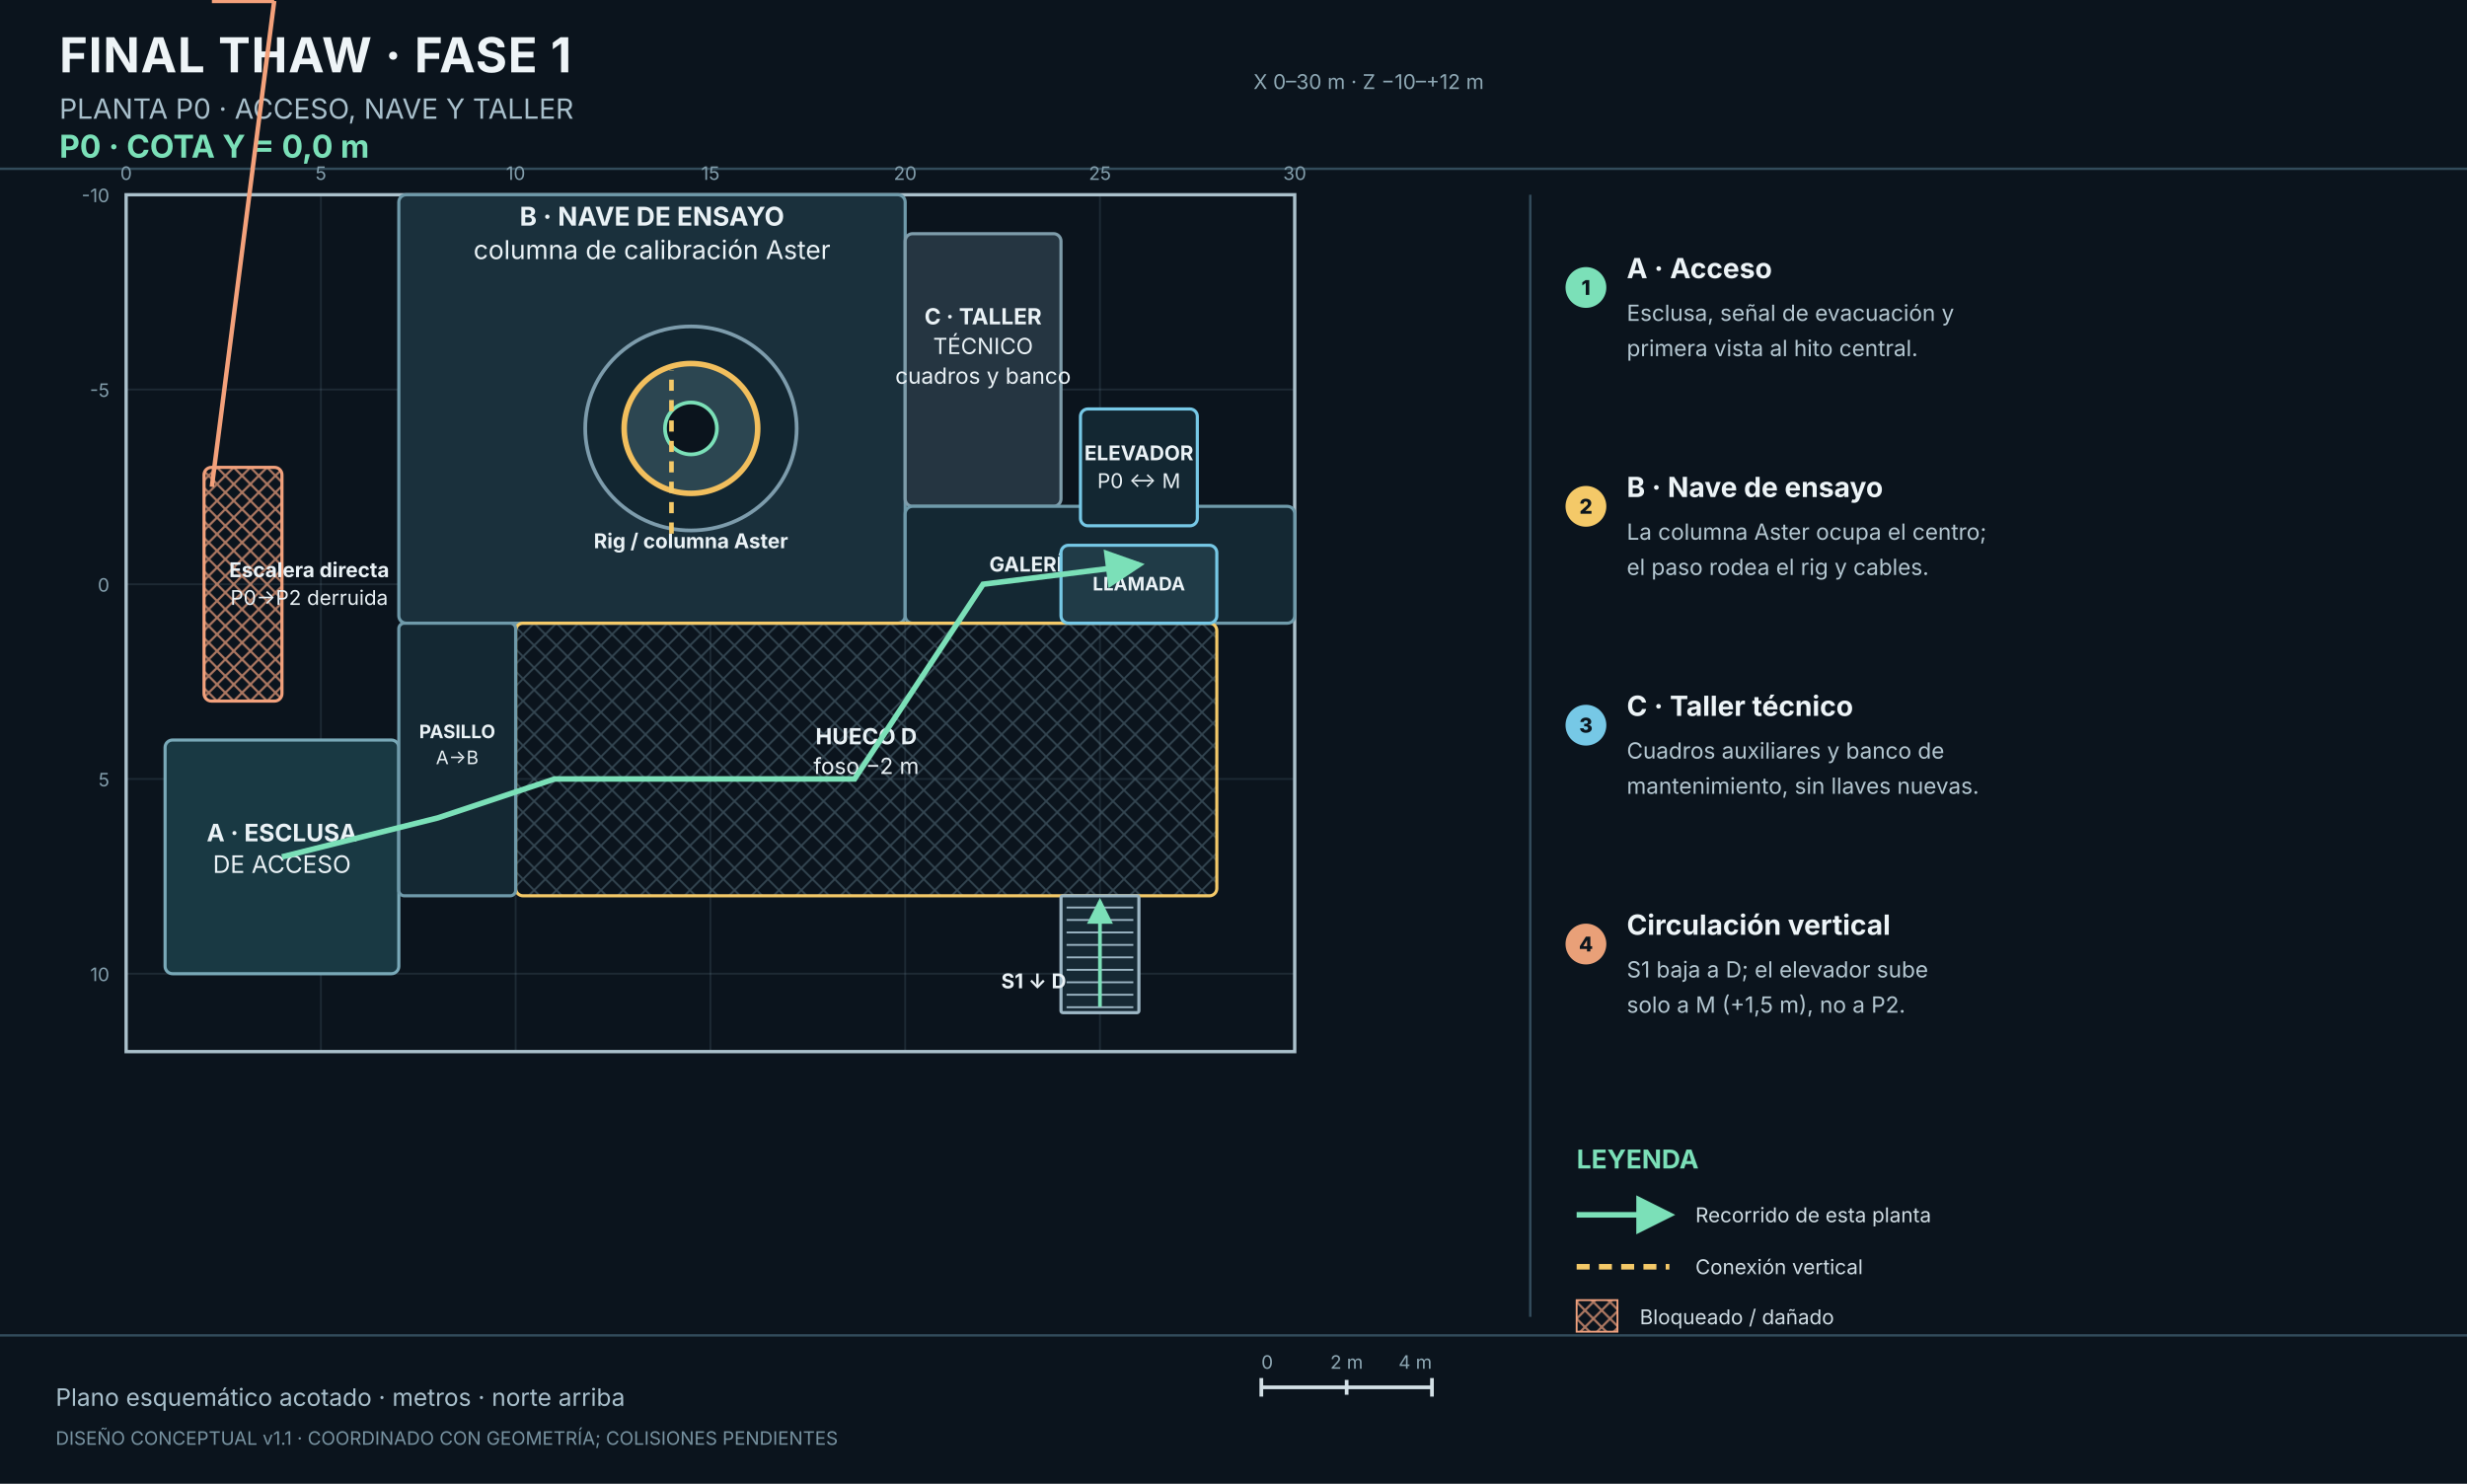
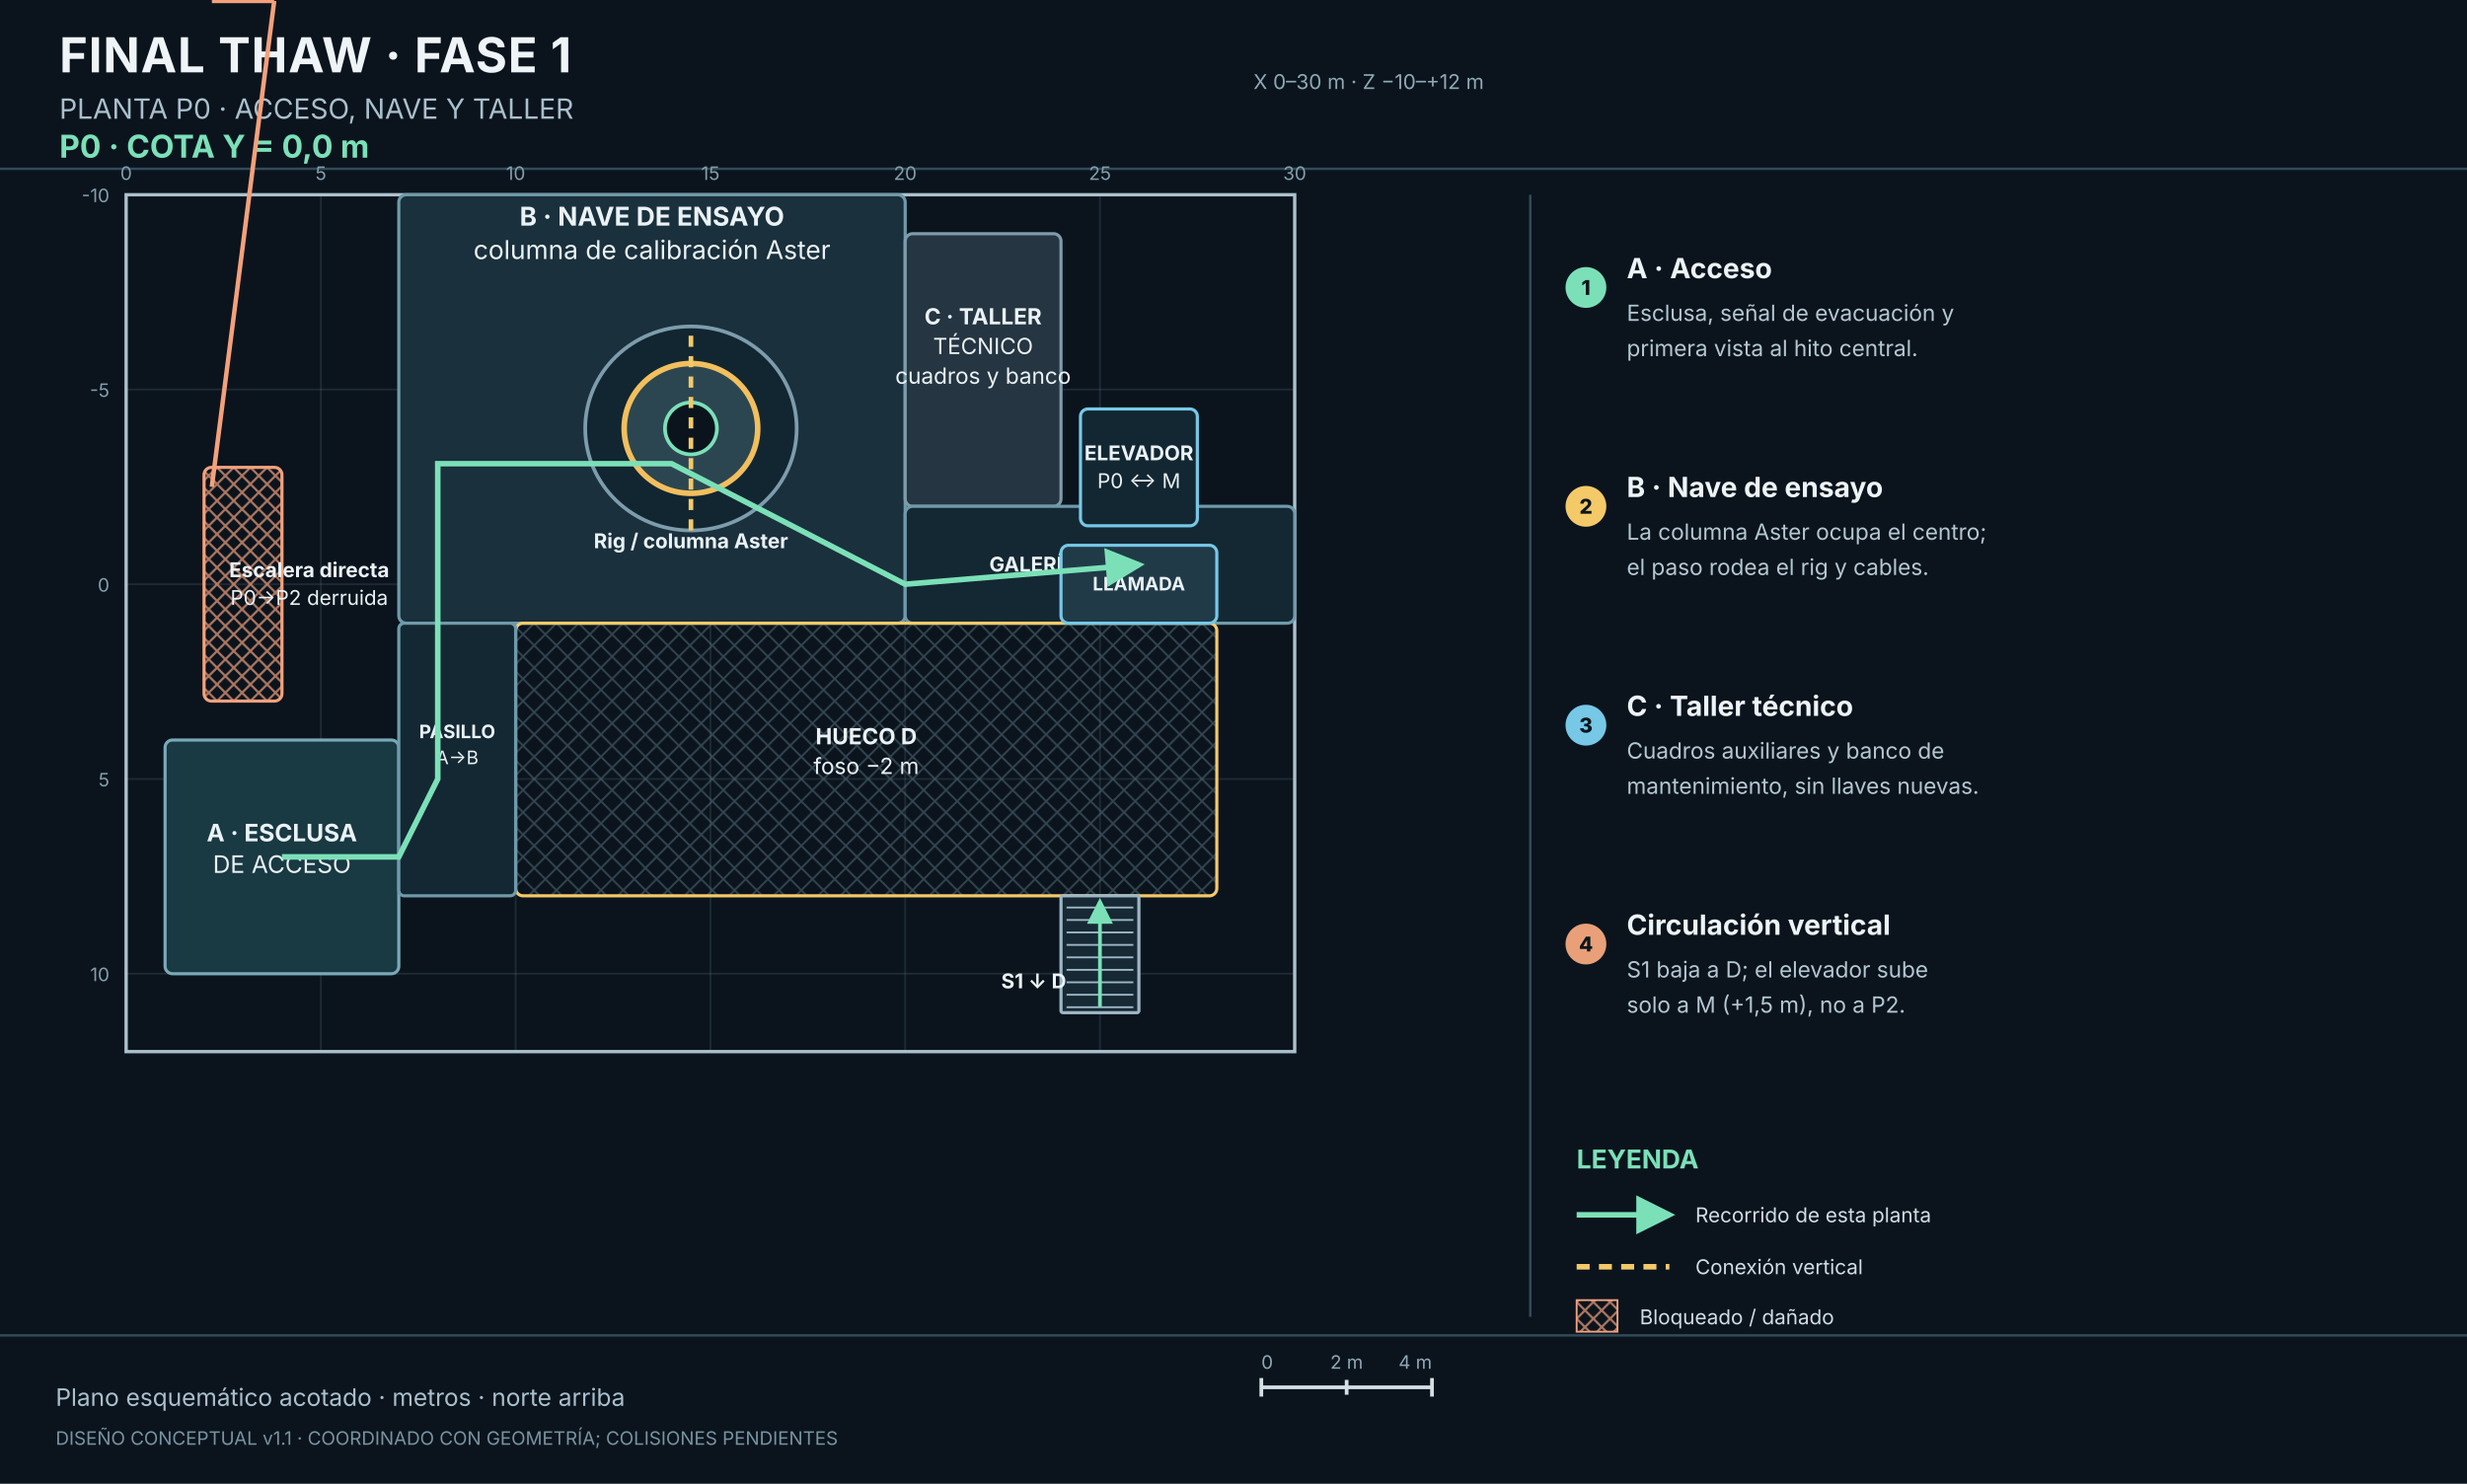
<svg xmlns="http://www.w3.org/2000/svg" viewBox="0 0 1330 800" role="img" aria-label="PLANTA P0 · ACCESO, NAVE Y TALLER">
  <defs>
    <marker id="arrow" viewBox="0 0 10 10" refX="8.5" refY="5" markerWidth="7" markerHeight="7" orient="auto">
      <path d="M0,0 L10,5 L0,10 z" fill="#7be0b8" />
    </marker>
    <marker id="vertical" viewBox="0 0 10 10" refX="8.5" refY="5" markerWidth="7" markerHeight="7" orient="auto">
      <path d="M0,0 L10,5 L0,10 z" fill="#f4c968" />
    </marker>
    <pattern id="blocked" width="9" height="9" patternUnits="userSpaceOnUse">
      <path d="M0,0L9,9M9,0L0,9" stroke="#efa17e" stroke-width="1.2" opacity=".7" />
    </pattern>
    <pattern id="void" width="12" height="12" patternUnits="userSpaceOnUse">
      <path d="M0,0L12,12M12,0L0,12" stroke="#64808e" stroke-width="1" opacity=".45" />
    </pattern>
  </defs>
  <style>text{font-family:Inter,Arial,sans-serif}.title{font-size:26px;font-weight:750;fill:#eef4f7;letter-spacing:.5px}.sub{font-size:15px;fill:#a9c0cc}.level{font-size:17px;font-weight:750;fill:#7be0b8}.room{font-size:13px;fill:#eaf2f6}.small{font-size:11px;fill:#d0dde4}.muted{font-size:11px;fill:#8fa9b5}</style>
  <rect width="1330" height="800" fill="#0b141d" />
  <path d="M0 91H1330M825 105V710M0 720H1330" stroke="#324b5a" stroke-width="1.3" />
  <text x="32" y="39" class="title">FINAL THAW · FASE 1</text>
  <text x="32" y="64" class="sub">PLANTA P0 · ACCESO, NAVE Y TALLER</text>
  <text x="32" y="85" class="level">P0 · COTA Y = 0,0 m</text>
  <text x="800" y="48" text-anchor="end" class="muted">X 0–30 m · Z −10–+12 m</text>
  <line x1="68" y1="105" x2="68" y2="567" stroke="#7895a6" opacity=".17" />
  <text x="68" y="97" font-size="10" text-anchor="middle" fill="#839eac">0</text>
  <line x1="173" y1="105" x2="173" y2="567" stroke="#7895a6" opacity=".17" />
  <text x="173" y="97" font-size="10" text-anchor="middle" fill="#839eac">5</text>
  <line x1="278" y1="105" x2="278" y2="567" stroke="#7895a6" opacity=".17" />
  <text x="278" y="97" font-size="10" text-anchor="middle" fill="#839eac">10</text>
  <line x1="383" y1="105" x2="383" y2="567" stroke="#7895a6" opacity=".17" />
  <text x="383" y="97" font-size="10" text-anchor="middle" fill="#839eac">15</text>
  <line x1="488" y1="105" x2="488" y2="567" stroke="#7895a6" opacity=".17" />
  <text x="488" y="97" font-size="10" text-anchor="middle" fill="#839eac">20</text>
  <line x1="593" y1="105" x2="593" y2="567" stroke="#7895a6" opacity=".17" />
  <text x="593" y="97" font-size="10" text-anchor="middle" fill="#839eac">25</text>
  <line x1="698" y1="105" x2="698" y2="567" stroke="#7895a6" opacity=".17" />
  <text x="698" y="97" font-size="10" text-anchor="middle" fill="#839eac">30</text>
  <line x1="68" y1="105" x2="698" y2="105" stroke="#7895a6" opacity=".17" />
  <text x="59" y="109" font-size="10" text-anchor="end" fill="#839eac">-10</text>
  <line x1="68" y1="210" x2="698" y2="210" stroke="#7895a6" opacity=".17" />
  <text x="59" y="214" font-size="10" text-anchor="end" fill="#839eac">-5</text>
  <line x1="68" y1="315" x2="698" y2="315" stroke="#7895a6" opacity=".17" />
  <text x="59" y="319" font-size="10" text-anchor="end" fill="#839eac">0</text>
  <line x1="68" y1="420" x2="698" y2="420" stroke="#7895a6" opacity=".17" />
  <text x="59" y="424" font-size="10" text-anchor="end" fill="#839eac">5</text>
  <line x1="68" y1="525" x2="698" y2="525" stroke="#7895a6" opacity=".17" />
  <text x="59" y="529" font-size="10" text-anchor="end" fill="#839eac">10</text>
  <rect x="68" y="105" width="630" height="462" fill="none" stroke="#abc1cc" stroke-width="1.8" />
  <rect x="89" y="399" width="126" height="126" rx="4" fill="#193943" stroke="#79a9b8" stroke-width="1.7" />
  <text x="152" y="453.633" text-anchor="middle" font-size="13" font-family="Inter,Arial,sans-serif" font-weight="700" fill="#eaf2f6">A · ESCLUSA</text>
  <text x="152" y="470.633" text-anchor="middle" font-size="13" font-family="Inter,Arial,sans-serif" font-weight="400" fill="#eaf2f6">DE ACCESO</text>
  <rect x="215" y="105" width="273" height="231" rx="4" fill="#1a303c" stroke="#6f9aaa" stroke-width="1.7" />
  <text x="351.5" y="121.667" text-anchor="middle" font-size="14" font-family="Inter,Arial,sans-serif" font-weight="700" fill="#eaf2f6">B · NAVE DE ENSAYO</text>
  <text x="351.5" y="139.667" text-anchor="middle" font-size="14" font-family="Inter,Arial,sans-serif" font-weight="400" fill="#eaf2f6">columna de calibración Aster</text>
  <rect x="488" y="126" width="84" height="147" rx="4" fill="#253541" stroke="#7e9caa" stroke-width="1.7" />
  <text x="530" y="174.9" text-anchor="middle" font-size="12" font-family="Inter,Arial,sans-serif" font-weight="700" fill="#eaf2f6">C · TALLER</text>
  <text x="530" y="190.9" text-anchor="middle" font-size="12" font-family="Inter,Arial,sans-serif" font-weight="400" fill="#eaf2f6">TÉCNICO</text>
  <text x="530" y="206.9" text-anchor="middle" font-size="12" font-family="Inter,Arial,sans-serif" font-weight="400" fill="#eaf2f6">cuadros y banco</text>
  <rect x="488" y="273" width="210" height="63" rx="4" fill="#142833" stroke="#6f9aaa" stroke-width="1.7" />
  <text x="593" y="308.167" text-anchor="middle" font-size="11" font-family="Inter,Arial,sans-serif" font-weight="700" fill="#eaf2f6">GALERÍA DE SERVICIO</text>
  <ellipse cx="372.5" cy="231" rx="57" ry="55" fill="#122631" stroke="#7d9cac" stroke-width="2" />
  <ellipse cx="372.5" cy="231" rx="36" ry="35" fill="#2c4651" stroke="#f2bf5d" stroke-width="3" />
  <ellipse cx="372.5" cy="231" rx="14" ry="14" fill="#0b141d" stroke="#7be0b8" stroke-width="2" />
  <text x="372.5" y="295.567" text-anchor="middle" font-size="11" font-family="Inter,Arial,sans-serif" font-weight="700" fill="#eaf2f6">Rig / columna Aster</text>
  <rect x="278" y="336" width="378" height="147" rx="4" fill="url(#void)" stroke="#f4c968" stroke-width="1.7" />
  <text x="467" y="401.3" text-anchor="middle" font-size="12" font-family="Inter,Arial,sans-serif" font-weight="700" fill="#eaf2f6">HUECO D</text>
  <text x="467" y="417.3" text-anchor="middle" font-size="12" font-family="Inter,Arial,sans-serif" font-weight="400" fill="#eaf2f6">foso −2 m</text>
  <rect x="215" y="336" width="63" height="147" rx="3" fill="#142833" stroke="#6f9aaa" stroke-width="1.7" />
  <text x="246.5" y="398" text-anchor="middle" font-size="10" font-family="Inter,Arial,sans-serif" font-weight="700" fill="#eaf2f6">PASILLO</text>
  <text x="246.5" y="412" text-anchor="middle" font-size="10" font-family="Inter,Arial,sans-serif" font-weight="400" fill="#eaf2f6">A→B</text>
  <rect x="572" y="483" width="42" height="63" rx="1" fill="#162934" stroke="#9db7c5" stroke-width="1.7" />
  <line x1="575" y1="489.3" x2="611" y2="489.3" stroke="#9db7c5" stroke-width="1" />
  <line x1="575" y1="496.02" x2="611" y2="496.02" stroke="#9db7c5" stroke-width="1" />
  <line x1="575" y1="502.74" x2="611" y2="502.74" stroke="#9db7c5" stroke-width="1" />
  <line x1="575" y1="509.46" x2="611" y2="509.46" stroke="#9db7c5" stroke-width="1" />
  <line x1="575" y1="516.18" x2="611" y2="516.18" stroke="#9db7c5" stroke-width="1" />
  <line x1="575" y1="522.9" x2="611" y2="522.9" stroke="#9db7c5" stroke-width="1" />
  <line x1="575" y1="529.62" x2="611" y2="529.62" stroke="#9db7c5" stroke-width="1" />
  <line x1="575" y1="536.34" x2="611" y2="536.34" stroke="#9db7c5" stroke-width="1" />
  <line x1="575" y1="543.06" x2="611" y2="543.06" stroke="#9db7c5" stroke-width="1" />
  <polyline points="593,542.85 593,486.15" fill="none" stroke="#7be0b8" stroke-width="2" marker-end="url(#arrow)" />
  <text x="557.3" y="532.867" text-anchor="middle" font-size="11" font-family="Inter,Arial,sans-serif" font-weight="700" fill="#eaf2f6">S1 ↓ D</text>
  <rect x="582.5" y="220.5" width="63" height="63" rx="4" fill="#132732" stroke="#76c8e6" stroke-width="1.7" />
  <text x="614" y="248.167" text-anchor="middle" font-size="11" font-family="Inter,Arial,sans-serif" font-weight="700" fill="#eaf2f6">ELEVADOR</text>
  <text x="614" y="263.167" text-anchor="middle" font-size="11" font-family="Inter,Arial,sans-serif" font-weight="400" fill="#eaf2f6">P0 ↔ M</text>
  <rect x="572" y="294" width="84" height="42" rx="4" fill="#203b47" stroke="#76c8e6" stroke-width="1.7" />
  <text x="614" y="318.333" text-anchor="middle" font-size="10" font-family="Inter,Arial,sans-serif" font-weight="700" fill="#eaf2f6">LLAMADA</text>
  <rect x="110" y="252" width="42" height="126" rx="4" fill="url(#blocked)" stroke="#f2a17c" stroke-width="1.7" />
  <path d="M114.2 262.5L147.837.5M147.826.5L114.237.5" stroke="#f4a17b" stroke-width="2.4" />
  <text x="166.7" y="311.167" text-anchor="middle" font-size="11" font-family="Inter,Arial,sans-serif" font-weight="700" fill="#eaf2f6">Escalera directa</text>
  <text x="166.7" y="326.167" text-anchor="middle" font-size="11" font-family="Inter,Arial,sans-serif" font-weight="400" fill="#eaf2f6">P0→P2 derruida</text>
-   <polyline points="152,462 236,441 299,420 460.7,420 530,315 614,304.5" fill="none" stroke="#7be0b8" stroke-width="3" marker-end="url(#arrow)" />
-   <path d="M362 287.7 L362 199.5" stroke="#f4c968" stroke-width="2.5" stroke-dasharray="6 5" />
+   <polyline points="152,462 215,462 236,420 236,336 236,250 362,250 488,315 614,304.5" fill="none" stroke="#7be0b8" stroke-width="3" marker-end="url(#arrow)" />
+   <path d="M372.5 286 L372.5 176" stroke="#f4c968" stroke-width="2.5" stroke-dasharray="6 5" />
  <circle cx="855" cy="155" r="11" fill="#7be0b8" />
  <text x="855" y="159" font-size="11" text-anchor="middle" font-weight="800" fill="#0b151d">1</text>
  <text x="877" y="150" font-size="15" font-weight="700" fill="#edf4f7">A · Acceso</text>
  <text x="877" y="173" font-size="12" fill="#b4c7d1">Esclusa, señal de evacuación y</text>
  <text x="877" y="192" font-size="12" fill="#b4c7d1">primera vista al hito central.</text>
  <circle cx="855" cy="273" r="11" fill="#f4c968" />
  <text x="855" y="277" font-size="11" text-anchor="middle" font-weight="800" fill="#0b151d">2</text>
  <text x="877" y="268" font-size="15" font-weight="700" fill="#edf4f7">B · Nave de ensayo</text>
  <text x="877" y="291" font-size="12" fill="#b4c7d1">La columna Aster ocupa el centro;</text>
  <text x="877" y="310" font-size="12" fill="#b4c7d1">el paso rodea el rig y cables.</text>
  <circle cx="855" cy="391" r="11" fill="#76c8e6" />
  <text x="855" y="395" font-size="11" text-anchor="middle" font-weight="800" fill="#0b151d">3</text>
  <text x="877" y="386" font-size="15" font-weight="700" fill="#edf4f7">C · Taller técnico</text>
  <text x="877" y="409" font-size="12" fill="#b4c7d1">Cuadros auxiliares y banco de</text>
  <text x="877" y="428" font-size="12" fill="#b4c7d1">mantenimiento, sin llaves nuevas.</text>
  <circle cx="855" cy="509" r="11" fill="#e9a078" />
  <text x="855" y="513" font-size="11" text-anchor="middle" font-weight="800" fill="#0b151d">4</text>
  <text x="877" y="504" font-size="15" font-weight="700" fill="#edf4f7">Circulación vertical</text>
  <text x="877" y="527" font-size="12" fill="#b4c7d1">S1 baja a D; el elevador sube</text>
  <text x="877" y="546" font-size="12" fill="#b4c7d1">solo a M (+1,5 m), no a P2.</text>
  <g transform="translate(850 630)">
    <text x="0" y="0" font-size="14" font-weight="750" fill="#7be0b8">LEYENDA</text>
    <line x1="0" y1="25" x2="50" y2="25" stroke="#7be0b8" stroke-width="3" marker-end="url(#arrow)" />
    <text x="64" y="29" class="small">Recorrido de esta planta</text>
    <line x1="0" y1="53" x2="50" y2="53" stroke="#f4c968" stroke-width="3" stroke-dasharray="7 5" />
    <text x="64" y="57" class="small">Conexión vertical</text>
    <rect x="0" y="71" width="22" height="17" fill="url(#blocked)" stroke="#efa17e" />
    <text x="34" y="84" class="small">Bloqueado / dañado</text>
  </g>
  <text x="30" y="758" font-size="13" fill="#a9c0cc">Plano esquemático acotado · metros · norte arriba</text>
  <text x="30" y="779" font-size="10" fill="#7893a1">DISEÑO CONCEPTUAL v1.1 · COORDINADO CON GEOMETRÍA; COLISIONES PENDIENTES</text>
  <path d="M680 748H772M680 743V753M726 744V752M772 743V753" stroke="#d3e0e6" stroke-width="2" />
  <text x="680" y="738" font-size="10" fill="#8fa9b5">0</text>
  <text x="726" y="738" font-size="10" text-anchor="middle" fill="#8fa9b5">2 m</text>
  <text x="772" y="738" font-size="10" text-anchor="end" fill="#8fa9b5">4 m</text>
</svg>
